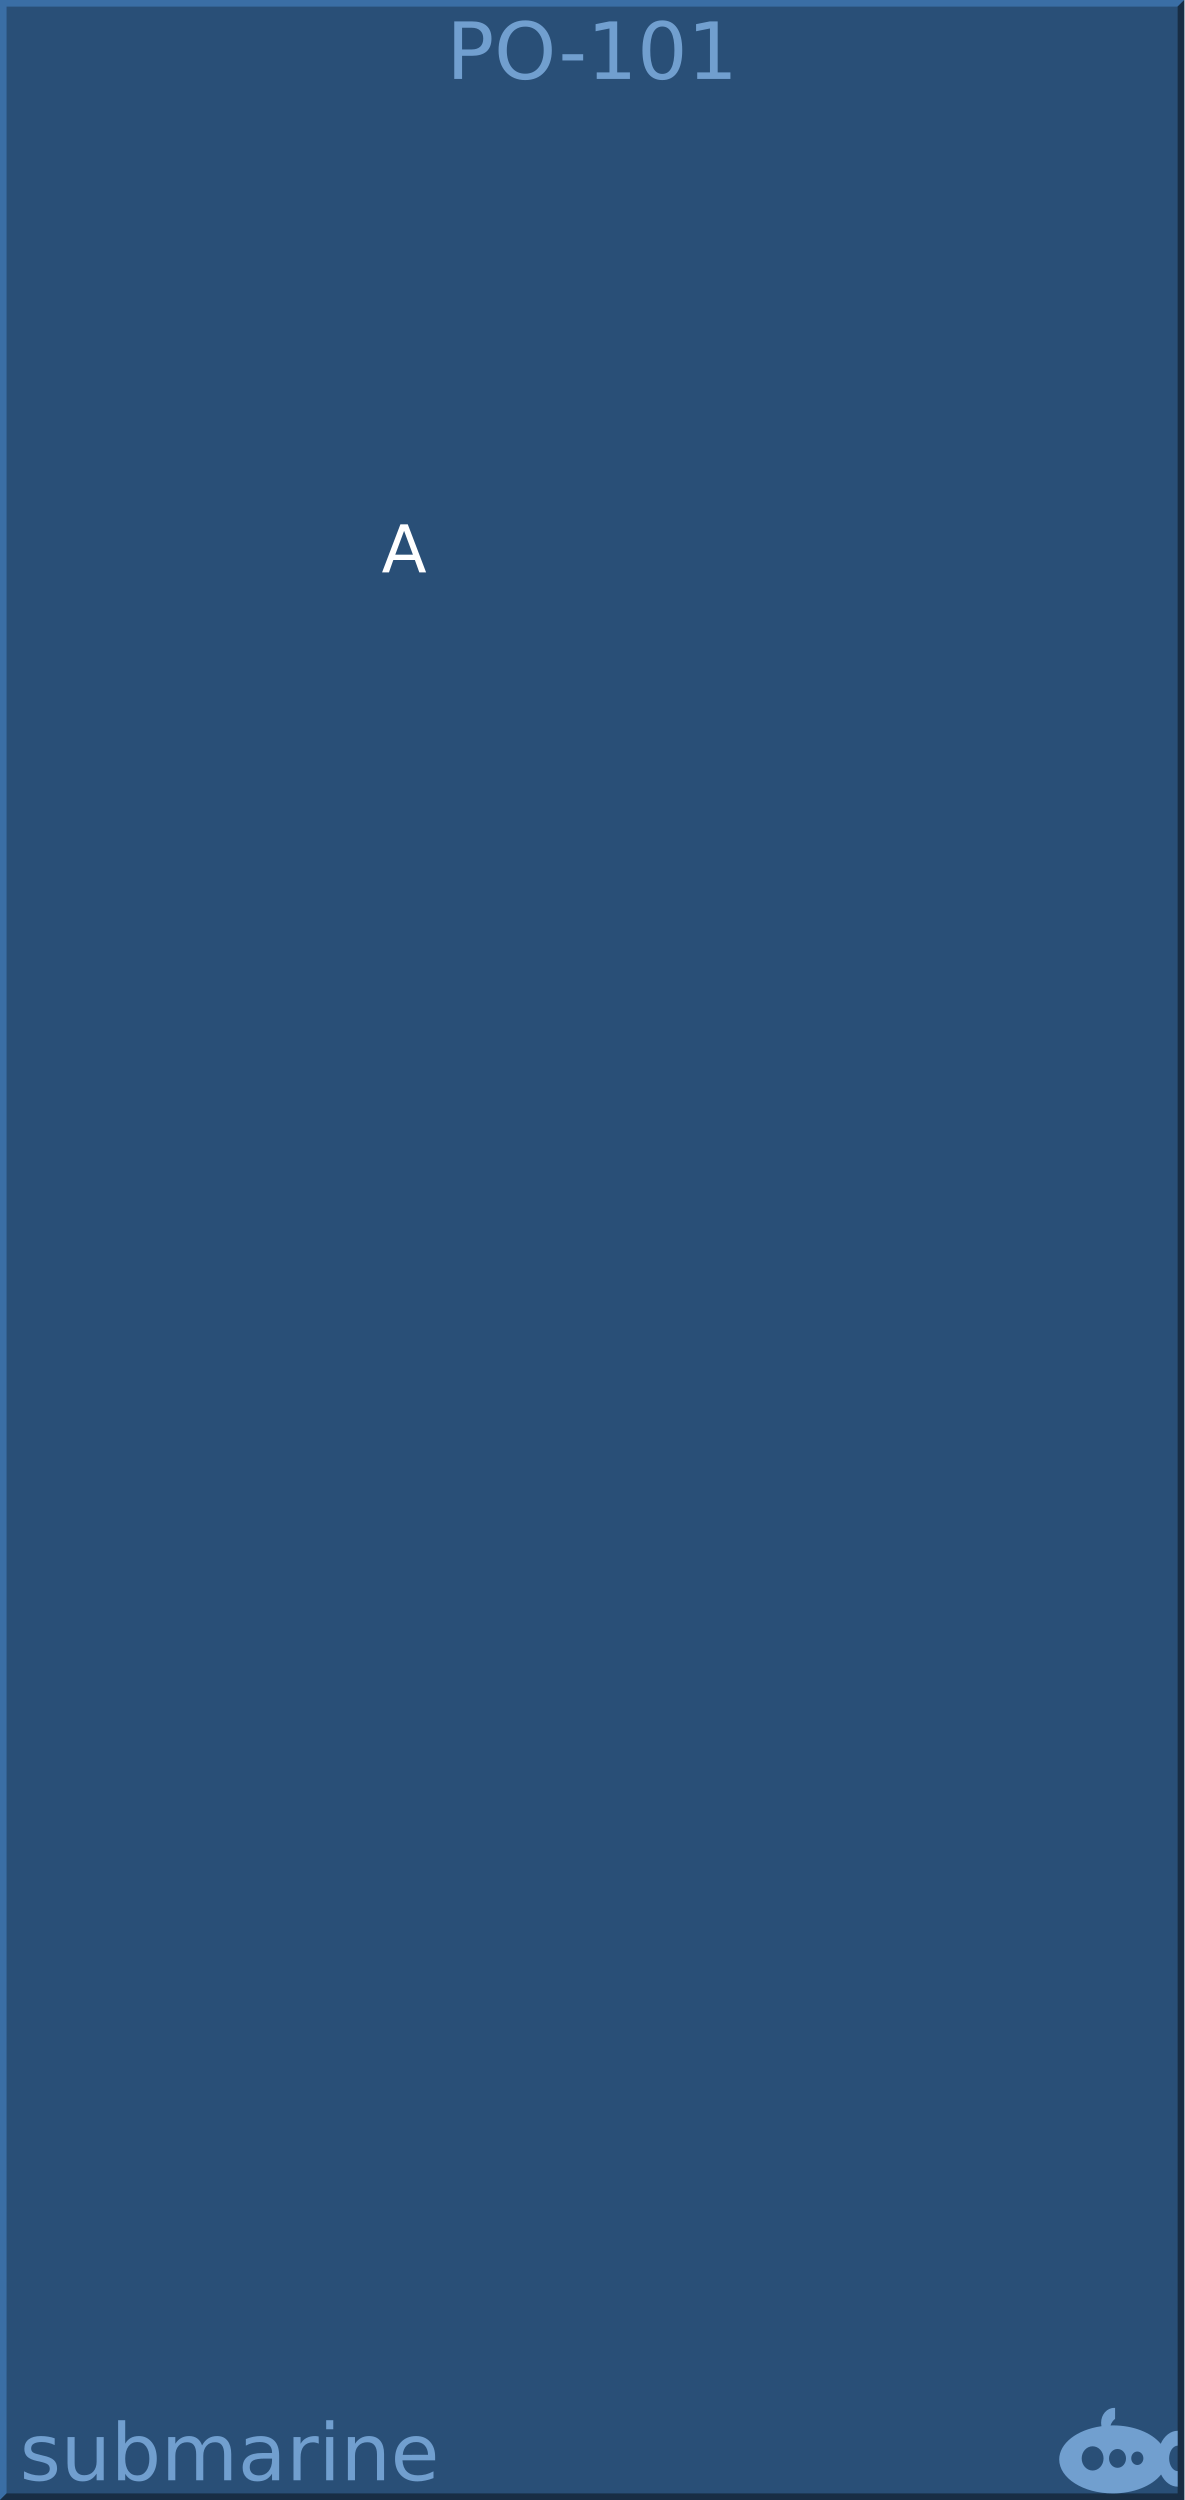
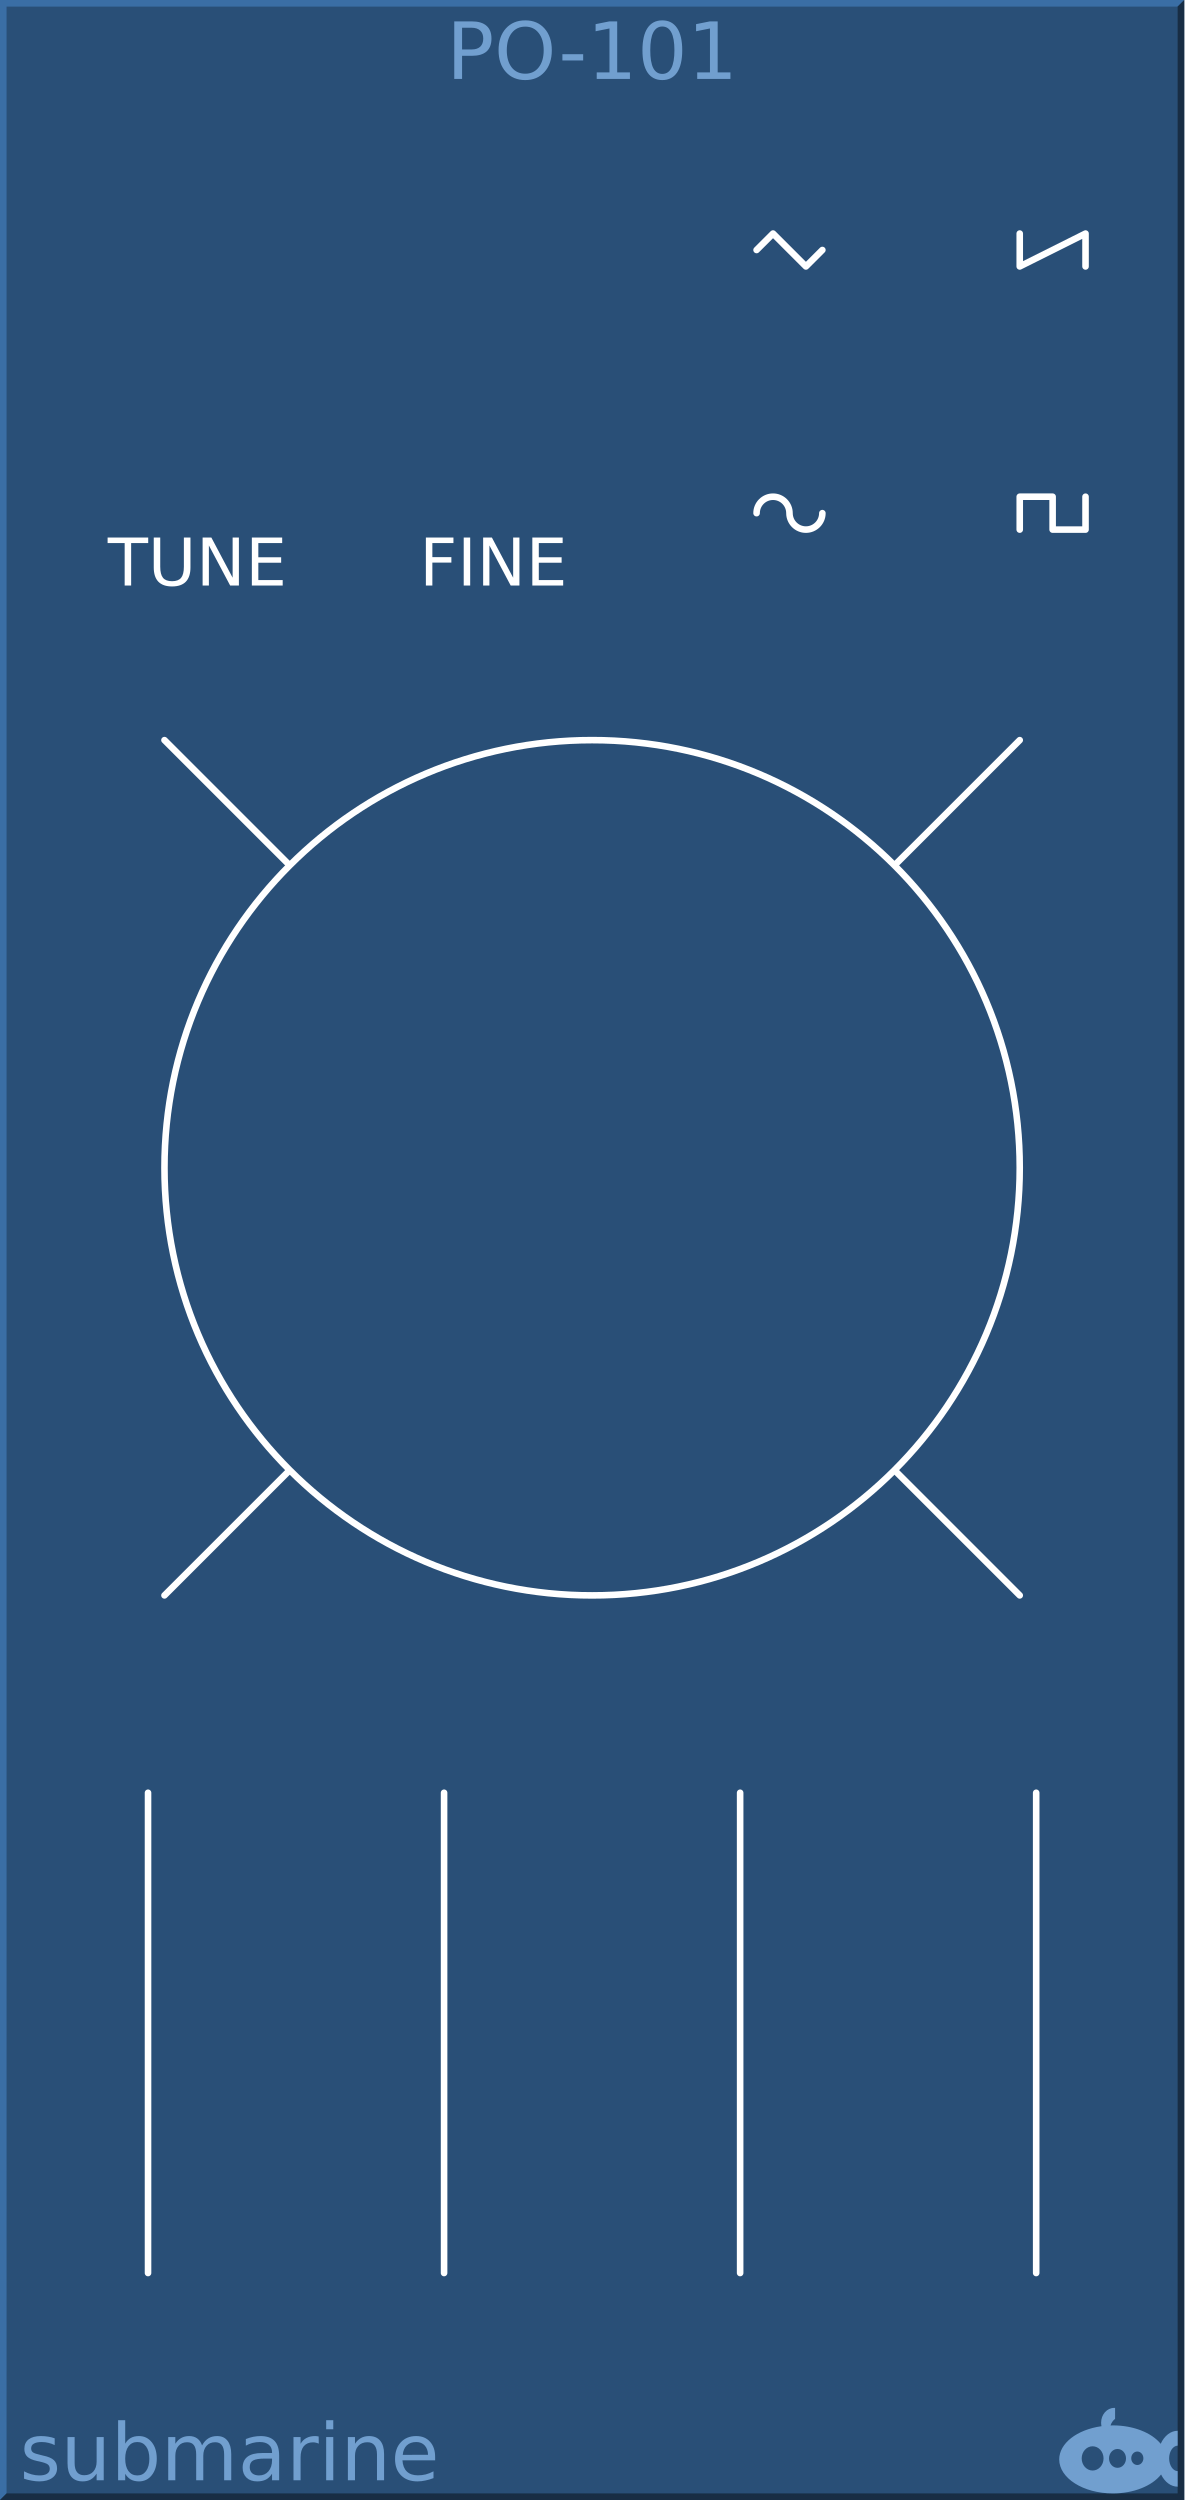
<svg xmlns="http://www.w3.org/2000/svg" width="180px" height="380px" version="1.1" id="svg4226">
  <g id="background">
    <rect x="0" y="0" width="180" height="380" style="fill:#294f77;stroke:none;" id="rect4255" />
    <path style="fill:#3a6ea5;fill-rule:nonzero;stroke:none" d="m 0 380 v -380 h 180 l -1 1 h -178 v 378 z" id="path4230" />
    <path style="fill:#182d44;fill-rule:nonzero;stroke:none" d="m 0 380 h 180 v -380 l -1 1 v 378 h -178 z" id="path4232" />
  </g>
  <g id="logo" fill="#719fcf" font-family="DejaVu Sans" font-size="12">
    <path d="m 169.354,366 a 1.985,2.252 0 0 0 -1.985,2.252 1.985,2.252 0 0 0 0.059,0.532 A 8.169,5.169 0 0 0 161,373.831 8.169,5.169 0 0 0 169.169,379 8.169,5.169 0 0 0 176.483,376.12 3.046,4.248 0 0 0 179,377.976 l 0,-2.358 a 1.338,1.945 0 0 1 -1.292,-1.942 1.338,1.945 0 0 1 1.292,-1.943 l 0,-2.254 a 3.046,4.248 0 0 0 -2.574,1.979 8.169,5.169 0 0 0 -7.257,-2.798 8.169,5.169 0 0 0 -0.373,0.012 1.754,2.047 0 0 1 0.696,-1.002 l 0,-1.666 A 1.985,2.252 0 0 0 169.354,366 Z m -3.277,5.835 a 1.662,1.843 0 0 1 1.662,1.843 1.662,1.843 0 0 1 -1.662,1.843 1.662,1.843 0 0 1 -1.661,-1.843 1.662,1.843 0 0 1 1.661,-1.843 z m 3.785,0.409 a 1.292,1.433 0 0 1 1.292,1.433 1.292,1.433 0 0 1 -1.292,1.433 1.292,1.433 0 0 1 -1.292,-1.433 1.292,1.433 0 0 1 1.292,-1.433 z m 3.009,0.389 a 0.923,1.024 0 0 1 0.923,1.024 0.923,1.024 0 0 1 -0.923,1.024 0.923,1.024 0 0 1 -0.923,-1.024 0.923,1.024 0 0 1 0.923,-1.024 z" id="path4136" />
    <text x="3" y="377" id="text4236">submarine</text>
    <text x="90" y="12" text-anchor="middle">PO-101</text>
  </g>
  <g id="group1" font-family="DejaVu Sans" font-size="8" stroke="#ffffff" stroke-width="1" stroke-linecap="round" stroke-linejoin="round" fill="none">
+     <line x1="155" y1="112.5" x2="25" y2="242.5" />
+     <line x1="25" y1="112.5" x2="155" y2="242.5" />
+     <circle cx="90" cy="177.5" r="65" fill="#294f77" />
+     <line x1="22.5" y1="272.5" x2="22.5" y2="345.5" />
+     <line x1="67.5" y1="272.5" x2="67.5" y2="345.5" />
+     <line x1="112.5" y1="272.5" x2="112.5" y2="345.5" />
+     <line x1="157.5" y1="272.5" x2="157.5" y2="345.5" />
+     <path d="M 140 58 m -25 20 a 2.5 2.5 0 0 1 5 0 a 2.5 2.5 0 0 0 5 0" />
+     <path d="M 140 58 m -25 -20 l 2.5 -2.5 l 5 5 l 2.5 -2.5" />
+     <path d="M 140 58 m 15 -22.5 v 5 l 10 -5 v 5" />
+     <path d="M 140 58 m 15 22.5 v -5 h 5 v 5 h 5 v -5" />
    <g fill="#ffffff" stroke="none">
-       <text x="58" y="87" font-size="10">A</text>
+       <text x="30" y="89" font-size="10" text-anchor="middle">TUNE</text>
+       <text x="75" y="89" font-size="10" text-anchor="middle">FINE</text>
    </g>
  </g>
</svg>
